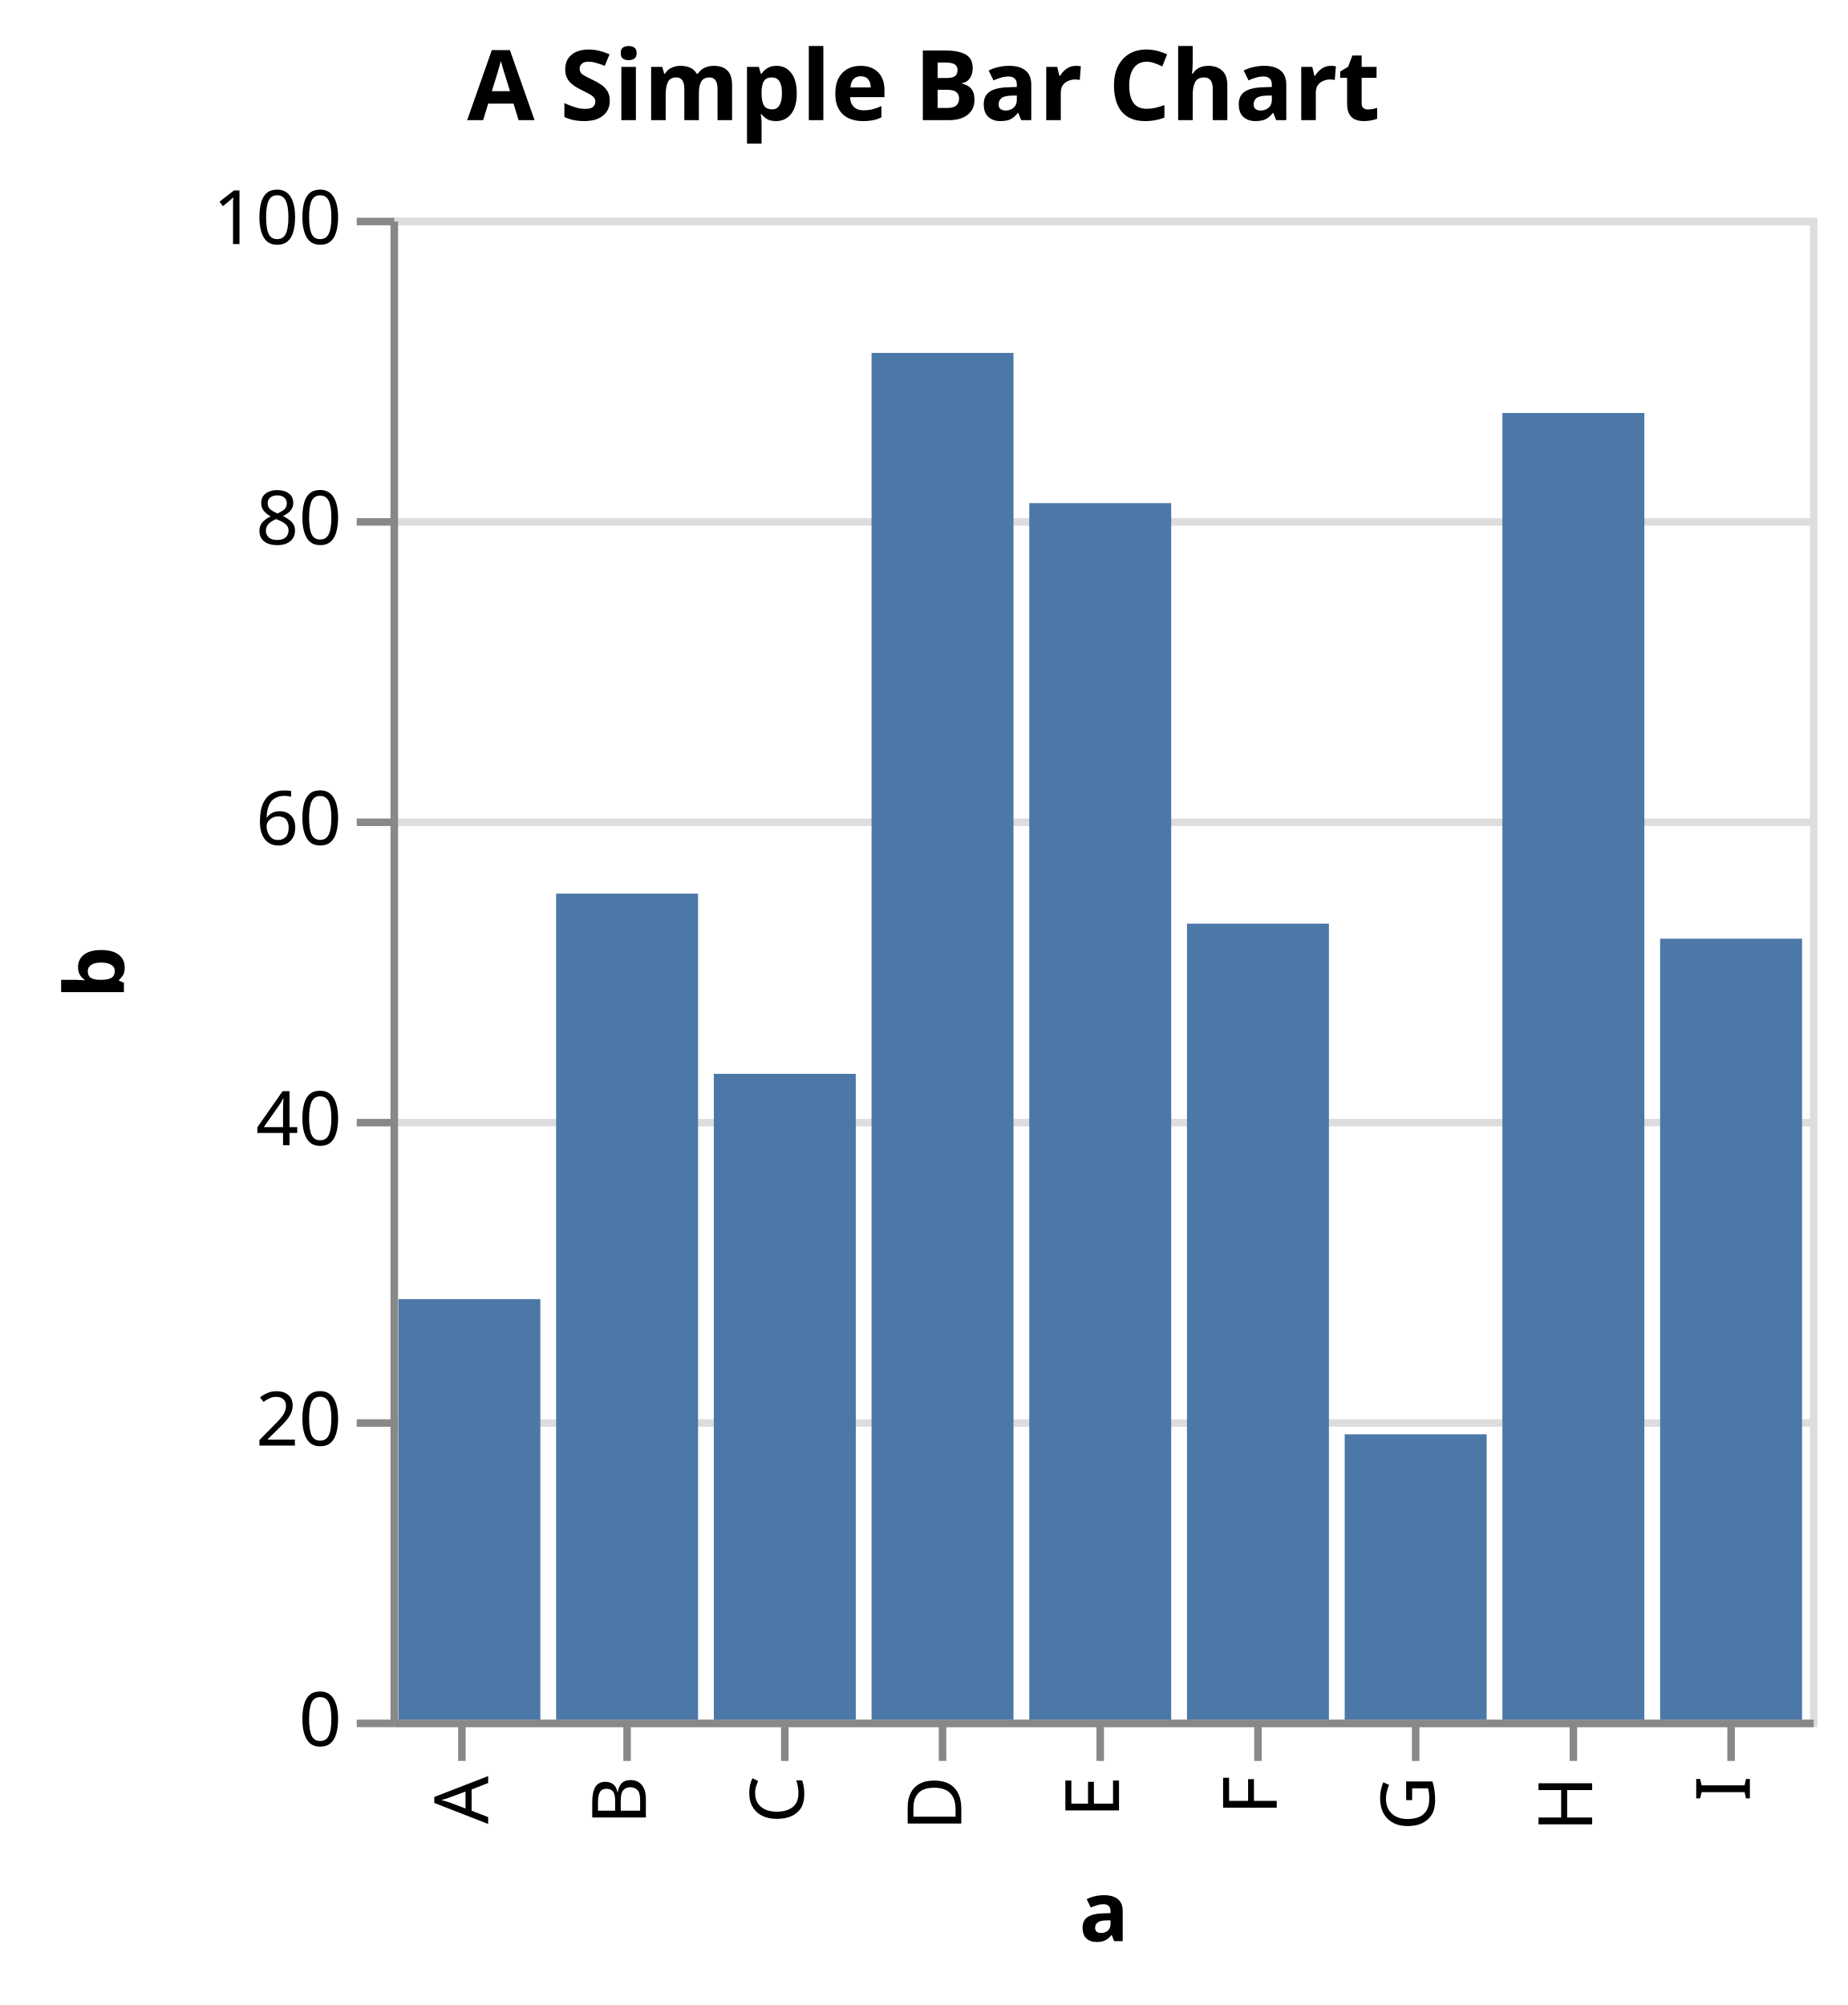
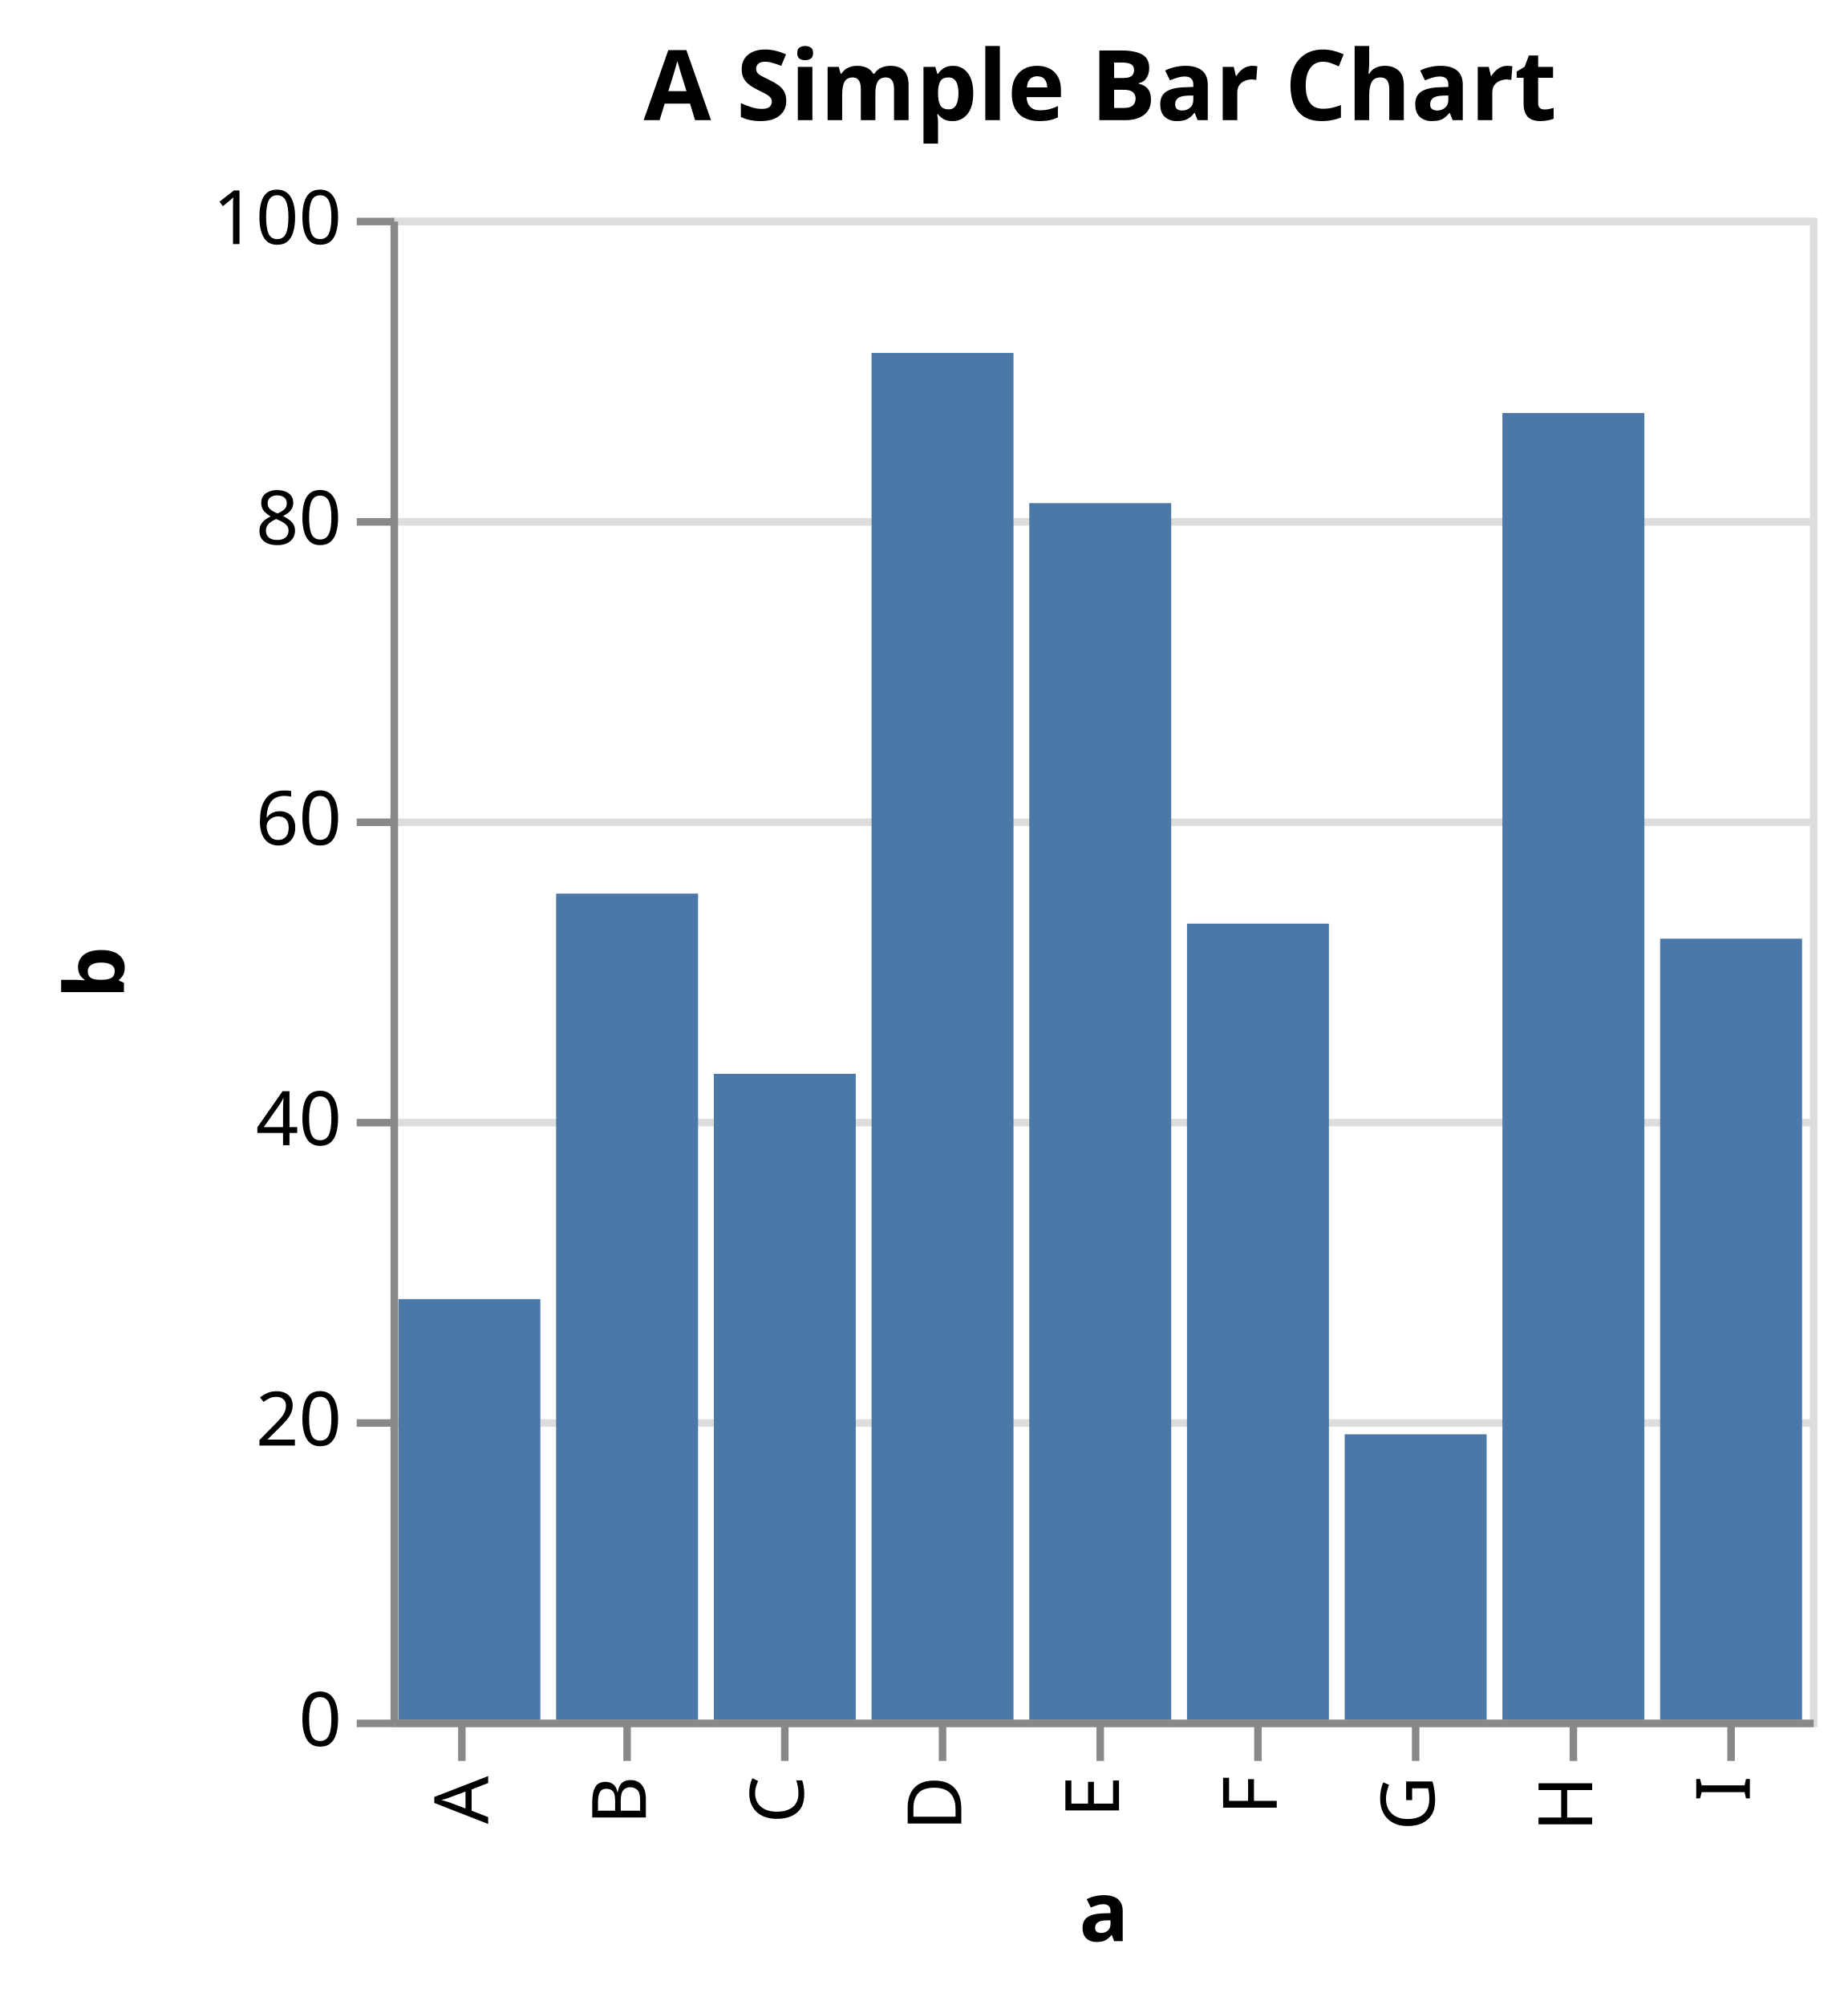
<svg xmlns="http://www.w3.org/2000/svg" class="marks" width="246" height="267" viewBox="0 0 246 267" version="1.1">
  <g transform="translate(52,29)">
    <g class="mark-group role-frame root">
      <g transform="translate(0,0)">
        <path class="background" d="M0.5,0.5h189v200h-189Z" style="fill: none; stroke: #ddd;" />
        <g>
          <g class="mark-group role-axis">
            <g transform="translate(0.5,0.5)">
              <path class="background" d="M0,0h0v0h0Z" style="pointer-events: none; fill: none;" />
              <g>
                <g class="mark-rule role-axis-grid" style="pointer-events: none;">
                  <line transform="translate(0,200)" x2="189" y2="0" style="fill: none; stroke: #ddd; stroke-width: 1; opacity: 1;" />
                  <line transform="translate(0,160)" x2="189" y2="0" style="fill: none; stroke: #ddd; stroke-width: 1; opacity: 1;" />
                  <line transform="translate(0,120)" x2="189" y2="0" style="fill: none; stroke: #ddd; stroke-width: 1; opacity: 1;" />
                  <line transform="translate(0,80)" x2="189" y2="0" style="fill: none; stroke: #ddd; stroke-width: 1; opacity: 1;" />
                  <line transform="translate(0,40)" x2="189" y2="0" style="fill: none; stroke: #ddd; stroke-width: 1; opacity: 1;" />
                  <line transform="translate(0,0)" x2="189" y2="0" style="fill: none; stroke: #ddd; stroke-width: 1; opacity: 1;" />
                </g>
              </g>
            </g>
          </g>
          <g class="mark-rect role-mark marks">
            <path d="M1.05,144h18.9v56h-18.9Z" style="fill: #4c78a8;" />
            <path d="M22.05,90h18.9v110h-18.9Z" style="fill: #4c78a8;" />
            <path d="M43.05,114h18.9v86h-18.9Z" style="fill: #4c78a8;" />
            <path d="M64.05,18h18.9v182h-18.9Z" style="fill: #4c78a8;" />
            <path d="M85.05,38h18.9v162h-18.9Z" style="fill: #4c78a8;" />
            <path d="M106.05,94h18.9v106h-18.9Z" style="fill: #4c78a8;" />
            <path d="M127.05,162h18.9v38h-18.9Z" style="fill: #4c78a8;" />
            <path d="M148.05,26h18.9v174h-18.9Z" style="fill: #4c78a8;" />
            <path d="M169.05,96h18.9v104h-18.9Z" style="fill: #4c78a8;" />
          </g>
          <g class="mark-text role-title" style="pointer-events: none;">
-             <text text-anchor="middle" transform="translate(71,-13)" style="font-family: sans-serif; font-size: 13px; font-weight: bold; fill: #000; opacity: 1;">A Simple Bar Chart</text>
+             <text text-anchor="middle" transform="translate(94.5,-13)" style="font-family: sans-serif; font-size: 13px; font-weight: bold; fill: #000; opacity: 1;">A Simple Bar Chart</text>
          </g>
          <g class="mark-group role-axis">
            <g transform="translate(0.5,200.5)">
              <path class="background" d="M0,0h0v0h0Z" style="pointer-events: none; fill: none;" />
              <g>
                <g class="mark-rule role-axis-tick" style="pointer-events: none;">
                  <line transform="translate(9,0)" x2="0" y2="5" style="fill: none; stroke: #888; stroke-width: 1; opacity: 1;" />
                  <line transform="translate(31,0)" x2="0" y2="5" style="fill: none; stroke: #888; stroke-width: 1; opacity: 1;" />
                  <line transform="translate(52,0)" x2="0" y2="5" style="fill: none; stroke: #888; stroke-width: 1; opacity: 1;" />
                  <line transform="translate(73,0)" x2="0" y2="5" style="fill: none; stroke: #888; stroke-width: 1; opacity: 1;" />
                  <line transform="translate(94,0)" x2="0" y2="5" style="fill: none; stroke: #888; stroke-width: 1; opacity: 1;" />
                  <line transform="translate(115,0)" x2="0" y2="5" style="fill: none; stroke: #888; stroke-width: 1; opacity: 1;" />
                  <line transform="translate(136,0)" x2="0" y2="5" style="fill: none; stroke: #888; stroke-width: 1; opacity: 1;" />
                  <line transform="translate(157,0)" x2="0" y2="5" style="fill: none; stroke: #888; stroke-width: 1; opacity: 1;" />
                  <line transform="translate(178,0)" x2="0" y2="5" style="fill: none; stroke: #888; stroke-width: 1; opacity: 1;" />
                </g>
                <g class="mark-text role-axis-label" style="pointer-events: none;">
                  <text text-anchor="end" transform="translate(9.5,7) rotate(270) translate(0,3)" style="font-family: sans-serif; font-size: 10px; fill: #000; opacity: 1;">A</text>
                  <text text-anchor="end" transform="translate(30.5,7) rotate(270) translate(0,3)" style="font-family: sans-serif; font-size: 10px; fill: #000; opacity: 1;">B</text>
                  <text text-anchor="end" transform="translate(51.5,7) rotate(270) translate(0,3)" style="font-family: sans-serif; font-size: 10px; fill: #000; opacity: 1;">C</text>
                  <text text-anchor="end" transform="translate(72.5,7) rotate(270) translate(0,3)" style="font-family: sans-serif; font-size: 10px; fill: #000; opacity: 1;">D</text>
                  <text text-anchor="end" transform="translate(93.5,7) rotate(270) translate(0,3)" style="font-family: sans-serif; font-size: 10px; fill: #000; opacity: 1;">E</text>
                  <text text-anchor="end" transform="translate(114.5,7) rotate(270) translate(0,3)" style="font-family: sans-serif; font-size: 10px; fill: #000; opacity: 1;">F</text>
                  <text text-anchor="end" transform="translate(135.5,7) rotate(270) translate(0,3)" style="font-family: sans-serif; font-size: 10px; fill: #000; opacity: 1;">G</text>
                  <text text-anchor="end" transform="translate(156.5,7) rotate(270) translate(0,3)" style="font-family: sans-serif; font-size: 10px; fill: #000; opacity: 1;">H</text>
                  <text text-anchor="end" transform="translate(177.5,7) rotate(270) translate(0,3)" style="font-family: sans-serif; font-size: 10px; fill: #000; opacity: 1;">I</text>
                </g>
                <g class="mark-rule role-axis-domain" style="pointer-events: none;">
                  <line transform="translate(0,0)" x2="189" y2="0" style="fill: none; stroke: #888; stroke-width: 1; opacity: 1;" />
                </g>
                <g class="mark-text role-axis-title" style="pointer-events: none;">
                  <text text-anchor="middle" transform="translate(94.5,29)" style="font-family: sans-serif; font-size: 11px; font-weight: bold; fill: #000; opacity: 1;">a</text>
                </g>
              </g>
            </g>
          </g>
          <g class="mark-group role-axis">
            <g transform="translate(0.5,0.5)">
              <path class="background" d="M0,0h0v0h0Z" style="pointer-events: none; fill: none;" />
              <g>
                <g class="mark-rule role-axis-tick" style="pointer-events: none;">
                  <line transform="translate(0,200)" x2="-5" y2="0" style="fill: none; stroke: #888; stroke-width: 1; opacity: 1;" />
                  <line transform="translate(0,160)" x2="-5" y2="0" style="fill: none; stroke: #888; stroke-width: 1; opacity: 1;" />
                  <line transform="translate(0,120)" x2="-5" y2="0" style="fill: none; stroke: #888; stroke-width: 1; opacity: 1;" />
                  <line transform="translate(0,80)" x2="-5" y2="0" style="fill: none; stroke: #888; stroke-width: 1; opacity: 1;" />
                  <line transform="translate(0,40)" x2="-5" y2="0" style="fill: none; stroke: #888; stroke-width: 1; opacity: 1;" />
                  <line transform="translate(0,0)" x2="-5" y2="0" style="fill: none; stroke: #888; stroke-width: 1; opacity: 1;" />
                </g>
                <g class="mark-text role-axis-label" style="pointer-events: none;">
                  <text text-anchor="end" transform="translate(-7,203)" style="font-family: sans-serif; font-size: 10px; fill: #000; opacity: 1;">0</text>
                  <text text-anchor="end" transform="translate(-7,163)" style="font-family: sans-serif; font-size: 10px; fill: #000; opacity: 1;">20</text>
                  <text text-anchor="end" transform="translate(-7,123)" style="font-family: sans-serif; font-size: 10px; fill: #000; opacity: 1;">40</text>
                  <text text-anchor="end" transform="translate(-7,83)" style="font-family: sans-serif; font-size: 10px; fill: #000; opacity: 1;">60</text>
                  <text text-anchor="end" transform="translate(-7,43)" style="font-family: sans-serif; font-size: 10px; fill: #000; opacity: 1;">80</text>
                  <text text-anchor="end" transform="translate(-7,3)" style="font-family: sans-serif; font-size: 10px; fill: #000; opacity: 1;">100</text>
                </g>
                <g class="mark-rule role-axis-domain" style="pointer-events: none;">
                  <line transform="translate(0,200)" x2="0" y2="-200" style="fill: none; stroke: #888; stroke-width: 1; opacity: 1;" />
                </g>
                <g class="mark-text role-axis-title" style="pointer-events: none;">
                  <text text-anchor="middle" transform="translate(-34,100) rotate(-90) translate(0,-2)" style="font-family: sans-serif; font-size: 11px; font-weight: bold; fill: #000; opacity: 1;">b</text>
                </g>
              </g>
            </g>
          </g>
        </g>
      </g>
    </g>
  </g>
</svg>
